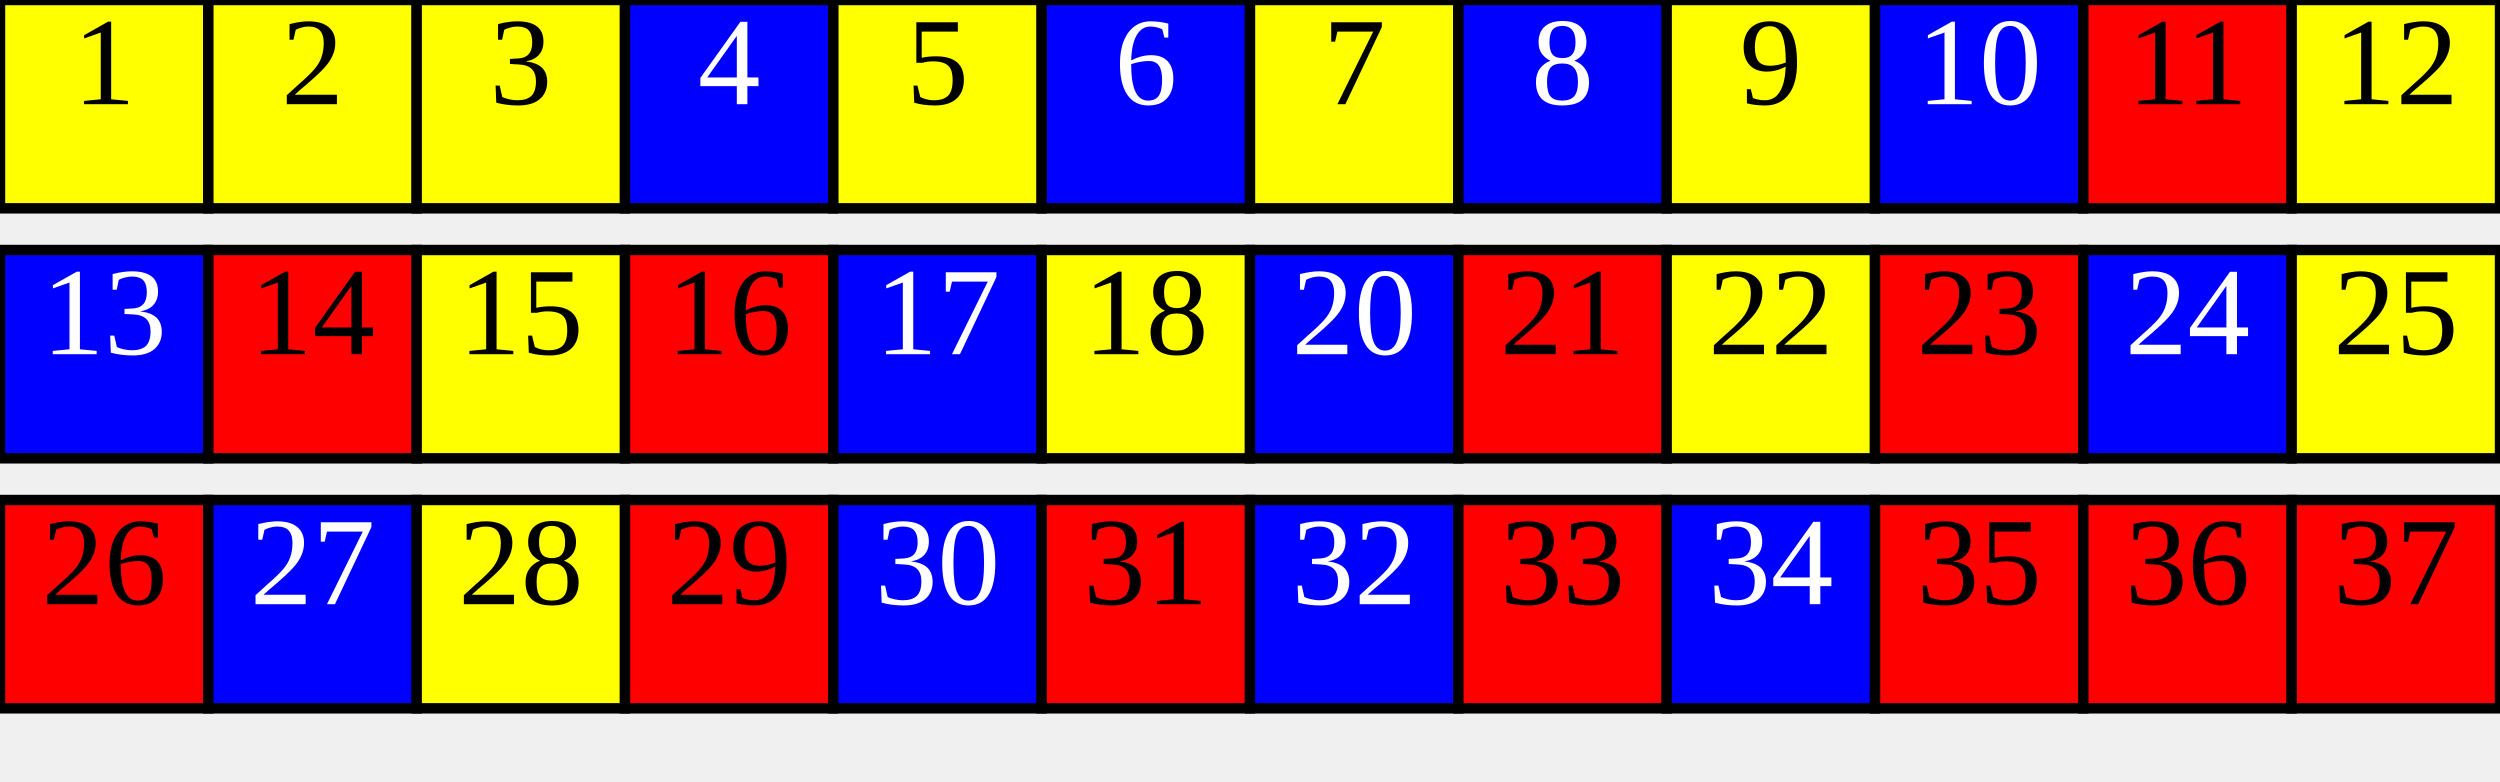
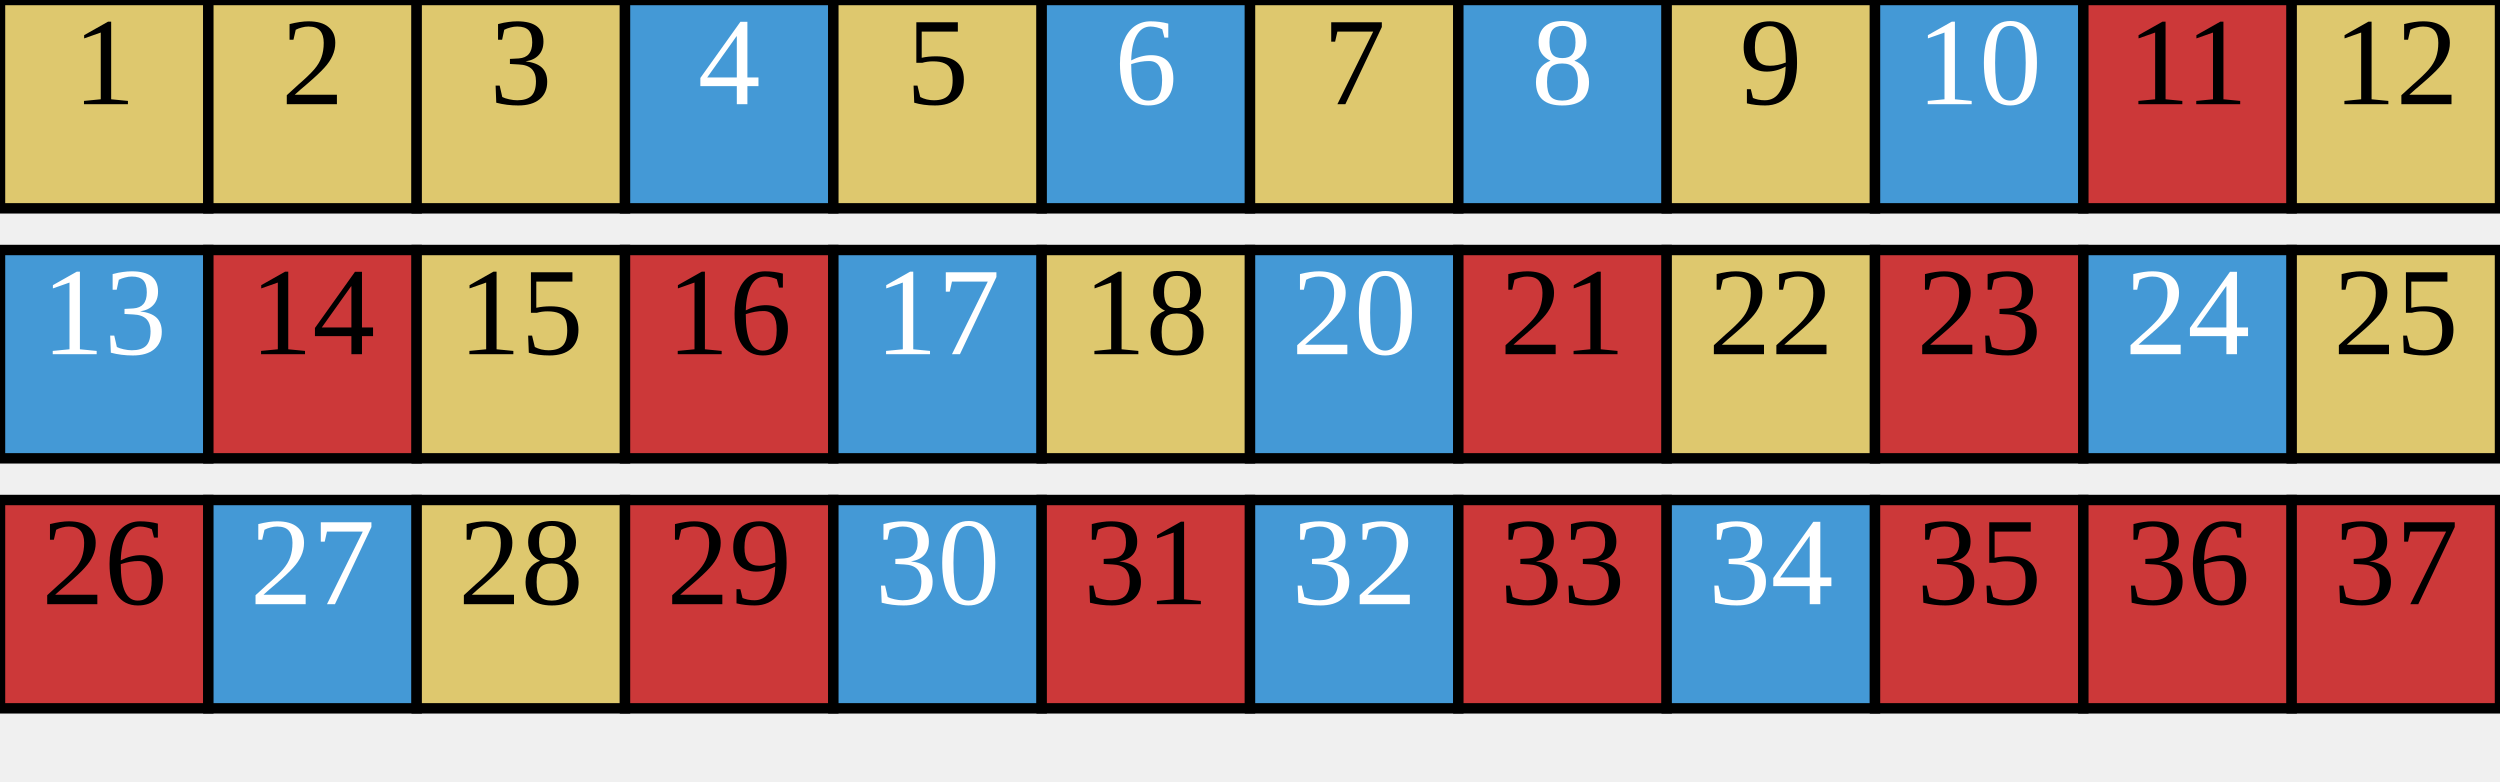
<svg xmlns="http://www.w3.org/2000/svg" viewBox="0 0 240 75">
-   <rect x="0" y="0" width="20" height="20" fill="#FFFF00" stroke="#000000" />
+   <rect x="0" y="0" width="20" height="20" fill="#DEC86E" stroke="#000000" />
  <text x="10.0" y="10.0" fill="#000000" font-size="12" text-anchor="middle" alignment-baseline="middle">1</text>
-   <rect x="20" y="0" width="20" height="20" fill="#FFFF00" stroke="#000000" />
+   <rect x="20" y="0" width="20" height="20" fill="#DEC86E" stroke="#000000" />
  <text x="30.0" y="10.0" fill="#000000" font-size="12" text-anchor="middle" alignment-baseline="middle">2</text>
-   <rect x="40" y="0" width="20" height="20" fill="#FFFF00" stroke="#000000" />
+   <rect x="40" y="0" width="20" height="20" fill="#DEC86E" stroke="#000000" />
  <text x="50.0" y="10.0" fill="#000000" font-size="12" text-anchor="middle" alignment-baseline="middle">3</text>
-   <rect x="60" y="0" width="20" height="20" fill="#0000FF" stroke="#000000" />
+   <rect x="60" y="0" width="20" height="20" fill="#4499D6" stroke="#000000" />
  <text x="70.0" y="10.0" fill="#FFFFFF" font-size="12" text-anchor="middle" alignment-baseline="middle">4</text>
-   <rect x="80" y="0" width="20" height="20" fill="#FFFF00" stroke="#000000" />
+   <rect x="80" y="0" width="20" height="20" fill="#DEC86E" stroke="#000000" />
  <text x="90.0" y="10.0" fill="#000000" font-size="12" text-anchor="middle" alignment-baseline="middle">5</text>
-   <rect x="100" y="0" width="20" height="20" fill="#0000FF" stroke="#000000" />
+   <rect x="100" y="0" width="20" height="20" fill="#4499D6" stroke="#000000" />
  <text x="110.0" y="10.0" fill="#FFFFFF" font-size="12" text-anchor="middle" alignment-baseline="middle">6</text>
-   <rect x="120" y="0" width="20" height="20" fill="#FFFF00" stroke="#000000" />
+   <rect x="120" y="0" width="20" height="20" fill="#DEC86E" stroke="#000000" />
  <text x="130.0" y="10.0" fill="#000000" font-size="12" text-anchor="middle" alignment-baseline="middle">7</text>
-   <rect x="140" y="0" width="20" height="20" fill="#0000FF" stroke="#000000" />
+   <rect x="140" y="0" width="20" height="20" fill="#4499D6" stroke="#000000" />
  <text x="150.0" y="10.0" fill="#FFFFFF" font-size="12" text-anchor="middle" alignment-baseline="middle">8</text>
-   <rect x="160" y="0" width="20" height="20" fill="#FFFF00" stroke="#000000" />
+   <rect x="160" y="0" width="20" height="20" fill="#DEC86E" stroke="#000000" />
  <text x="170.0" y="10.0" fill="#000000" font-size="12" text-anchor="middle" alignment-baseline="middle">9</text>
-   <rect x="180" y="0" width="20" height="20" fill="#0000FF" stroke="#000000" />
+   <rect x="180" y="0" width="20" height="20" fill="#4499D6" stroke="#000000" />
  <text x="190.0" y="10.0" fill="#FFFFFF" font-size="12" text-anchor="middle" alignment-baseline="middle">10</text>
-   <rect x="200" y="0" width="20" height="20" fill="#FF0000" stroke="#000000" />
+   <rect x="200" y="0" width="20" height="20" fill="#CC3839" stroke="#000000" />
  <text x="210.0" y="10.0" fill="#000000" font-size="12" text-anchor="middle" alignment-baseline="middle">11</text>
-   <rect x="220" y="0" width="20" height="20" fill="#FFFF00" stroke="#000000" />
+   <rect x="220" y="0" width="20" height="20" fill="#DEC86E" stroke="#000000" />
  <text x="230.0" y="10.0" fill="#000000" font-size="12" text-anchor="middle" alignment-baseline="middle">12</text>
-   <rect x="0" y="24.0" width="20" height="20" fill="#0000FF" stroke="#000000" />
+   <rect x="0" y="24.0" width="20" height="20" fill="#4499D6" stroke="#000000" />
  <text x="10.0" y="34.0" fill="#FFFFFF" font-size="12" text-anchor="middle" alignment-baseline="middle">13</text>
-   <rect x="20" y="24.0" width="20" height="20" fill="#FF0000" stroke="#000000" />
+   <rect x="20" y="24.0" width="20" height="20" fill="#CC3839" stroke="#000000" />
  <text x="30.0" y="34.0" fill="#000000" font-size="12" text-anchor="middle" alignment-baseline="middle">14</text>
-   <rect x="40" y="24.0" width="20" height="20" fill="#FFFF00" stroke="#000000" />
+   <rect x="40" y="24.0" width="20" height="20" fill="#DEC86E" stroke="#000000" />
  <text x="50.0" y="34.0" fill="#000000" font-size="12" text-anchor="middle" alignment-baseline="middle">15</text>
-   <rect x="60" y="24.0" width="20" height="20" fill="#FF0000" stroke="#000000" />
+   <rect x="60" y="24.0" width="20" height="20" fill="#CC3839" stroke="#000000" />
  <text x="70.0" y="34.0" fill="#000000" font-size="12" text-anchor="middle" alignment-baseline="middle">16</text>
-   <rect x="80" y="24.0" width="20" height="20" fill="#0000FF" stroke="#000000" />
+   <rect x="80" y="24.0" width="20" height="20" fill="#4499D6" stroke="#000000" />
  <text x="90.0" y="34.0" fill="#FFFFFF" font-size="12" text-anchor="middle" alignment-baseline="middle">17</text>
-   <rect x="100" y="24.0" width="20" height="20" fill="#FFFF00" stroke="#000000" />
+   <rect x="100" y="24.0" width="20" height="20" fill="#DEC86E" stroke="#000000" />
  <text x="110.0" y="34.0" fill="#000000" font-size="12" text-anchor="middle" alignment-baseline="middle">18</text>
-   <rect x="120" y="24.0" width="20" height="20" fill="#0000FF" stroke="#000000" />
+   <rect x="120" y="24.0" width="20" height="20" fill="#4499D6" stroke="#000000" />
  <text x="130.0" y="34.0" fill="#FFFFFF" font-size="12" text-anchor="middle" alignment-baseline="middle">20</text>
-   <rect x="140" y="24.0" width="20" height="20" fill="#FF0000" stroke="#000000" />
+   <rect x="140" y="24.0" width="20" height="20" fill="#CC3839" stroke="#000000" />
  <text x="150.0" y="34.0" fill="#000000" font-size="12" text-anchor="middle" alignment-baseline="middle">21</text>
-   <rect x="160" y="24.0" width="20" height="20" fill="#FFFF00" stroke="#000000" />
+   <rect x="160" y="24.0" width="20" height="20" fill="#DEC86E" stroke="#000000" />
  <text x="170.0" y="34.0" fill="#000000" font-size="12" text-anchor="middle" alignment-baseline="middle">22</text>
-   <rect x="180" y="24.0" width="20" height="20" fill="#FF0000" stroke="#000000" />
+   <rect x="180" y="24.0" width="20" height="20" fill="#CC3839" stroke="#000000" />
  <text x="190.0" y="34.0" fill="#000000" font-size="12" text-anchor="middle" alignment-baseline="middle">23</text>
-   <rect x="200" y="24.0" width="20" height="20" fill="#0000FF" stroke="#000000" />
+   <rect x="200" y="24.0" width="20" height="20" fill="#4499D6" stroke="#000000" />
  <text x="210.0" y="34.0" fill="#FFFFFF" font-size="12" text-anchor="middle" alignment-baseline="middle">24</text>
-   <rect x="220" y="24.0" width="20" height="20" fill="#FFFF00" stroke="#000000" />
+   <rect x="220" y="24.0" width="20" height="20" fill="#DEC86E" stroke="#000000" />
  <text x="230.0" y="34.0" fill="#000000" font-size="12" text-anchor="middle" alignment-baseline="middle">25</text>
-   <rect x="0" y="48.0" width="20" height="20" fill="#FF0000" stroke="#000000" />
+   <rect x="0" y="48.0" width="20" height="20" fill="#CC3839" stroke="#000000" />
  <text x="10.0" y="58.0" fill="#000000" font-size="12" text-anchor="middle" alignment-baseline="middle">26</text>
-   <rect x="20" y="48.0" width="20" height="20" fill="#0000FF" stroke="#000000" />
+   <rect x="20" y="48.0" width="20" height="20" fill="#4499D6" stroke="#000000" />
  <text x="30.0" y="58.0" fill="#FFFFFF" font-size="12" text-anchor="middle" alignment-baseline="middle">27</text>
-   <rect x="40" y="48.0" width="20" height="20" fill="#FFFF00" stroke="#000000" />
+   <rect x="40" y="48.0" width="20" height="20" fill="#DEC86E" stroke="#000000" />
  <text x="50.0" y="58.0" fill="#000000" font-size="12" text-anchor="middle" alignment-baseline="middle">28</text>
-   <rect x="60" y="48.0" width="20" height="20" fill="#FF0000" stroke="#000000" />
+   <rect x="60" y="48.0" width="20" height="20" fill="#CC3839" stroke="#000000" />
  <text x="70.0" y="58.0" fill="#000000" font-size="12" text-anchor="middle" alignment-baseline="middle">29</text>
-   <rect x="80" y="48.0" width="20" height="20" fill="#0000FF" stroke="#000000" />
+   <rect x="80" y="48.0" width="20" height="20" fill="#4499D6" stroke="#000000" />
  <text x="90.0" y="58.0" fill="#FFFFFF" font-size="12" text-anchor="middle" alignment-baseline="middle">30</text>
-   <rect x="100" y="48.0" width="20" height="20" fill="#FF0000" stroke="#000000" />
+   <rect x="100" y="48.0" width="20" height="20" fill="#CC3839" stroke="#000000" />
  <text x="110.0" y="58.0" fill="#000000" font-size="12" text-anchor="middle" alignment-baseline="middle">31</text>
-   <rect x="120" y="48.0" width="20" height="20" fill="#0000FF" stroke="#000000" />
+   <rect x="120" y="48.0" width="20" height="20" fill="#4499D6" stroke="#000000" />
  <text x="130.0" y="58.0" fill="#FFFFFF" font-size="12" text-anchor="middle" alignment-baseline="middle">32</text>
-   <rect x="140" y="48.0" width="20" height="20" fill="#FF0000" stroke="#000000" />
+   <rect x="140" y="48.0" width="20" height="20" fill="#CC3839" stroke="#000000" />
  <text x="150.0" y="58.0" fill="#000000" font-size="12" text-anchor="middle" alignment-baseline="middle">33</text>
-   <rect x="160" y="48.0" width="20" height="20" fill="#0000FF" stroke="#000000" />
+   <rect x="160" y="48.0" width="20" height="20" fill="#4499D6" stroke="#000000" />
  <text x="170.0" y="58.0" fill="#FFFFFF" font-size="12" text-anchor="middle" alignment-baseline="middle">34</text>
-   <rect x="180" y="48.0" width="20" height="20" fill="#FF0000" stroke="#000000" />
+   <rect x="180" y="48.0" width="20" height="20" fill="#CC3839" stroke="#000000" />
  <text x="190.0" y="58.0" fill="#000000" font-size="12" text-anchor="middle" alignment-baseline="middle">35</text>
-   <rect x="200" y="48.0" width="20" height="20" fill="#FF0000" stroke="#000000" />
+   <rect x="200" y="48.0" width="20" height="20" fill="#CC3839" stroke="#000000" />
  <text x="210.0" y="58.0" fill="#000000" font-size="12" text-anchor="middle" alignment-baseline="middle">36</text>
-   <rect x="220" y="48.0" width="20" height="20" fill="#FF0000" stroke="#000000" />
+   <rect x="220" y="48.0" width="20" height="20" fill="#CC3839" stroke="#000000" />
  <text x="230.0" y="58.0" fill="#000000" font-size="12" text-anchor="middle" alignment-baseline="middle">37</text>
</svg>
